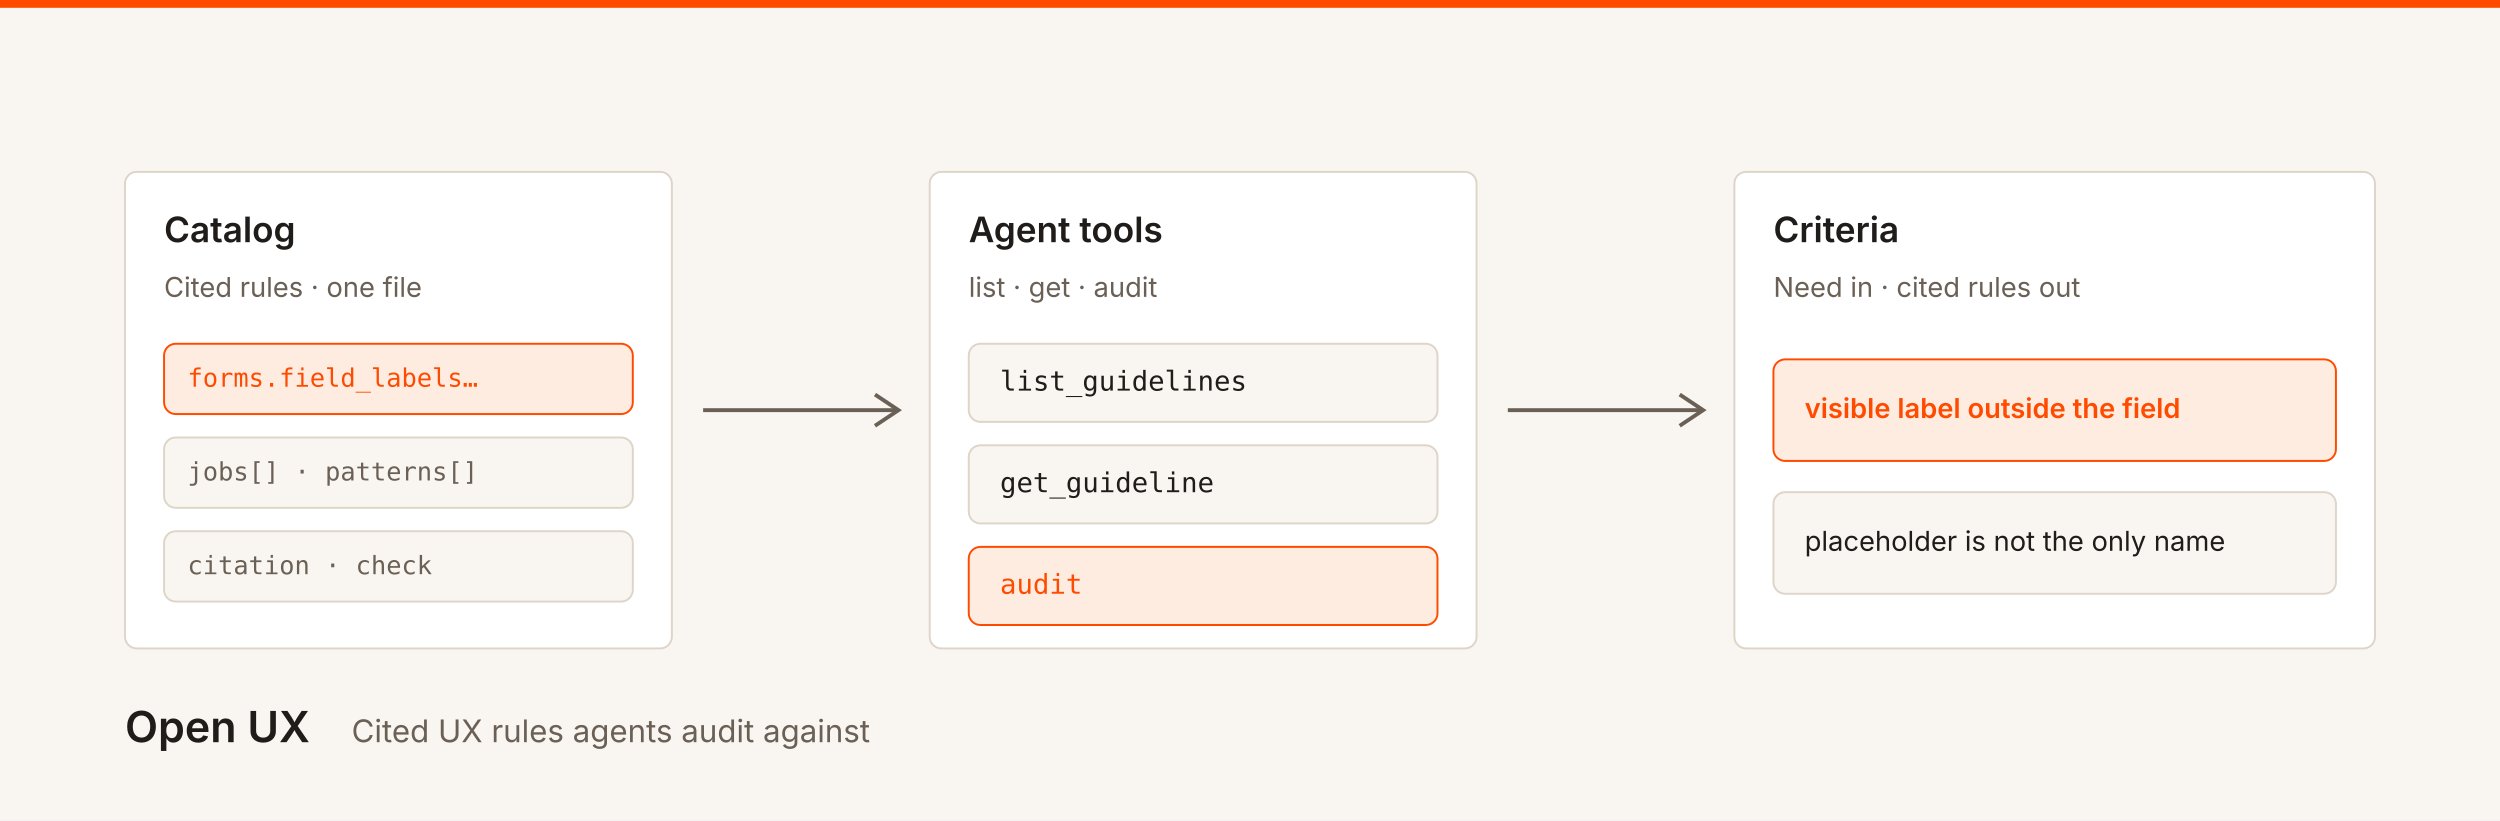
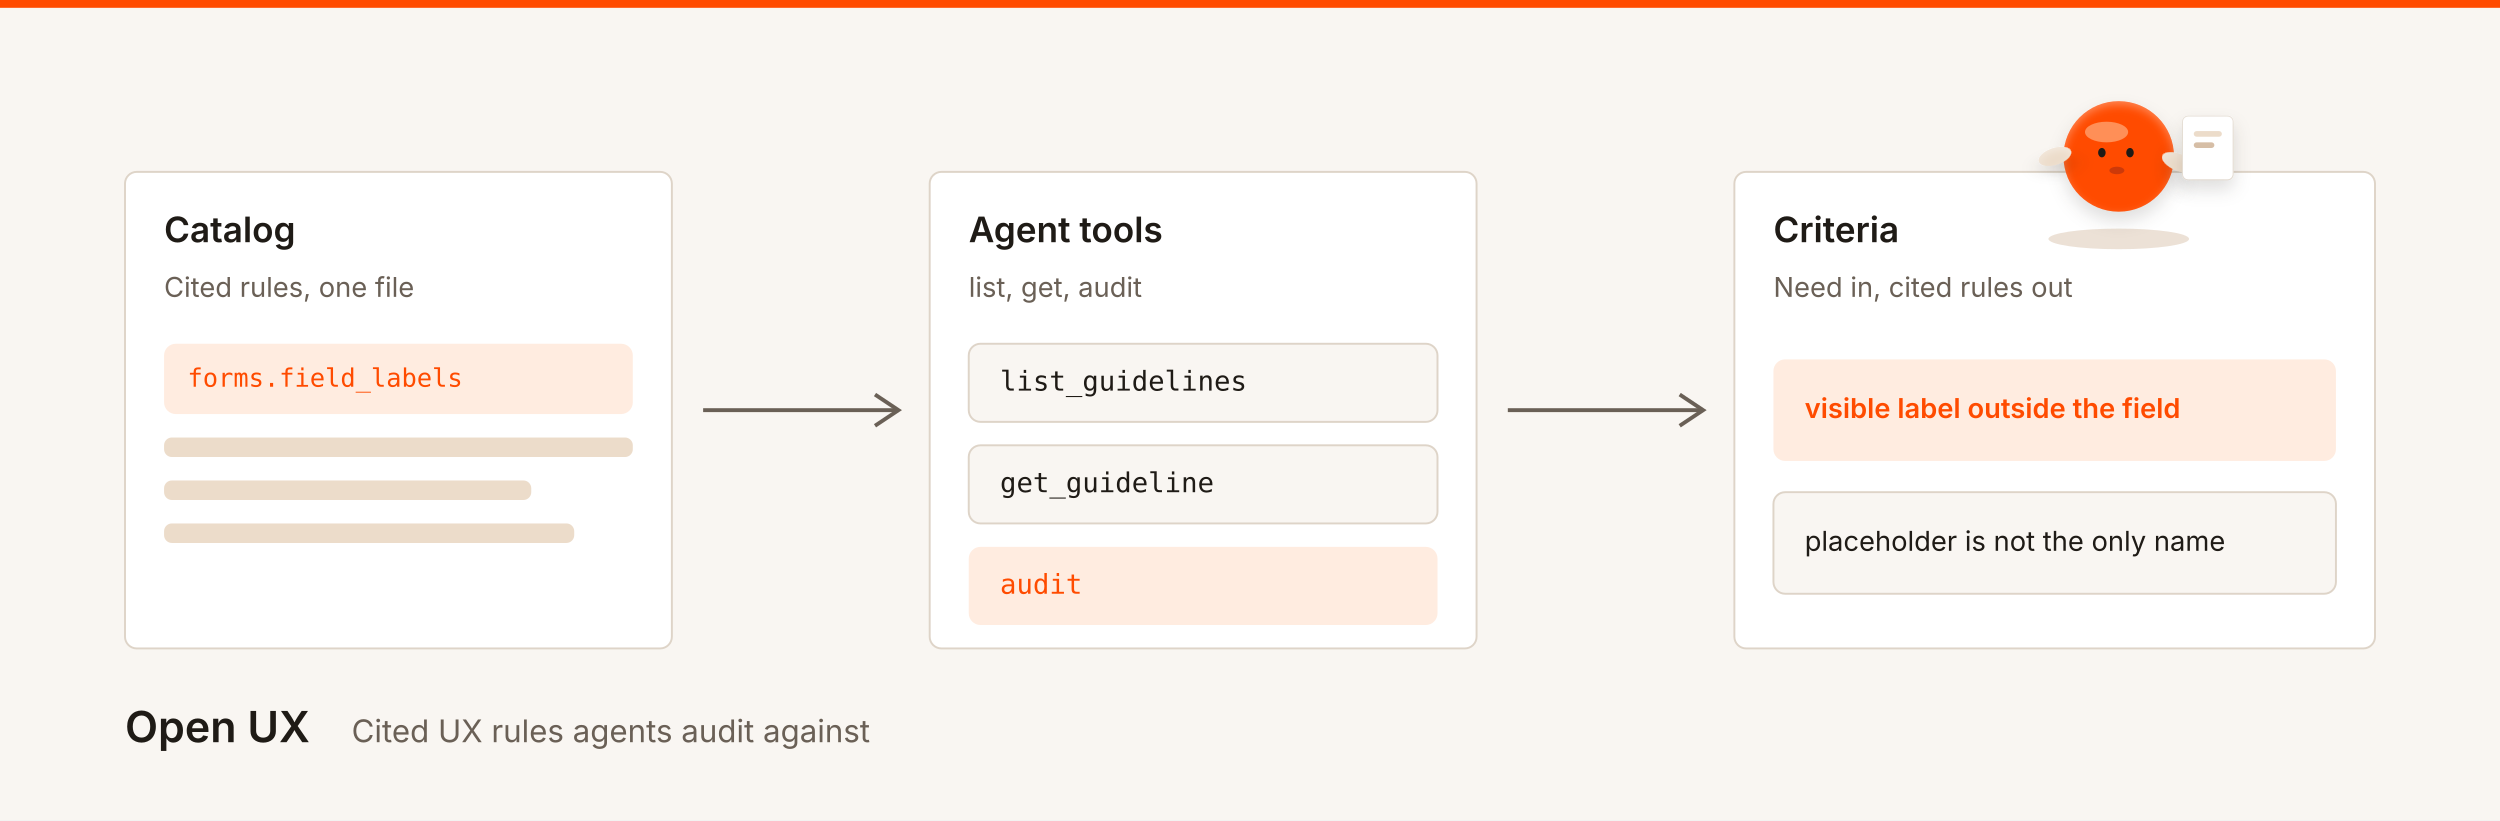
<svg xmlns="http://www.w3.org/2000/svg" width="1280" height="420" viewBox="0 0 1280 420" role="img" aria-label="Open UX: catalog to audit flow">
+   <defs>
+     <filter id="pipReadme" x="-50%" y="-50%" width="200%" height="200%" color-interpolation-filters="sRGB">
+       <feOffset dy="10" in="SourceAlpha" result="off" />
+       <feGaussianBlur stdDeviation="9" in="off" result="blur" />
+       <feColorMatrix in="blur" type="matrix" values="0 0 0 0 0.12 0 0 0 0 0.1 0 0 0 0 0.08 0 0 0 0.14 0" result="shadow" />
+       <feBlend in="SourceGraphic" in2="shadow" result="shape" />
+       <feColorMatrix in="SourceAlpha" type="matrix" values="0 0 0 0 0 0 0 0 0 0 0 0 0 0 0 0 0 0 127 0" result="hardAlpha" />
+       <feOffset dy="4" />
+       <feGaussianBlur stdDeviation="5" />
+       <feComposite in2="hardAlpha" operator="arithmetic" k2="-1" k3="1" />
+       <feColorMatrix type="matrix" values="0 0 0 0 1 0 0 0 0 1 0 0 0 0 1 0 0 0 0.35 0" />
+       <feBlend in2="shape" />
+     </filter>
+   </defs>
  <rect width="1280" height="420" fill="#F9F6F2" />
  <rect x="0" y="0" width="1280" height="4" fill="#FF4B00" />
  <rect x="64" y="88" width="280" height="244" rx="6" fill="#FFFFFF" stroke="#DED4C8" stroke-width="1" />
-   <text x="84" y="124" font-family="Inter, -apple-system, BlinkMacSystemFont, Segoe UI, Helvetica, Arial, sans-serif" font-size="18" font-weight="600" fill="#1F1C1A">Catalog</text>
-   <text x="84" y="152" font-family="Inter, -apple-system, BlinkMacSystemFont, Segoe UI, Helvetica, Arial, sans-serif" font-size="14" fill="#6A6056">Cited rules · one file</text>
-   <rect x="84" y="176" width="240" height="36" rx="6" fill="#FFECE0" stroke="#FF4B00" stroke-width="1" />
-   <text x="96" y="198" font-family="ui-monospace, SF Mono, Menlo, Consolas, monospace" font-size="13" fill="#FF4B00">forms.field_labels…</text>
-   <rect x="84" y="224" width="240" height="36" rx="6" fill="#F9F6F2" stroke="#DED4C8" />
-   <text x="96" y="246" font-family="ui-monospace, SF Mono, Menlo, Consolas, monospace" font-size="13" fill="#6A6056">jobs[] · patterns[]</text>
-   <rect x="84" y="272" width="240" height="36" rx="6" fill="#F9F6F2" stroke="#DED4C8" />
-   <text x="96" y="294" font-family="ui-monospace, SF Mono, Menlo, Consolas, monospace" font-size="13" fill="#6A6056">citation · check</text>
+   <text x="84" y="124" font-family="IBM Plex Sans, Inter, -apple-system, BlinkMacSystemFont, Segoe UI, Helvetica, Arial, sans-serif" font-size="18" font-weight="600" fill="#1F1B16">Catalog</text>
+   <text x="84" y="152" font-family="IBM Plex Sans, Inter, -apple-system, BlinkMacSystemFont, Segoe UI, Helvetica, Arial, sans-serif" font-size="14" fill="#6A6056">Cited rules, one file</text>
+   <rect x="84" y="176" width="240" height="36" rx="6" fill="#FFECE0" />
+   <text x="96" y="198" font-family="IBM Plex Mono, ui-monospace, SF Mono, Menlo, Consolas, monospace" font-size="13" fill="#FF4B00">forms.field_labels</text>
+   <rect x="84" y="224" width="240" height="10" rx="4" fill="#ECDCCA" />
+   <rect x="84" y="246" width="188" height="10" rx="4" fill="#ECDCCA" />
+   <rect x="84" y="268" width="210" height="10" rx="4" fill="#ECDCCA" />
  <path d="M360 210 H460" stroke="#6A6056" stroke-width="2" fill="none" />
  <path d="M448 202 L460 210 L448 218" stroke="#6A6056" stroke-width="2" fill="none" />
  <rect x="476" y="88" width="280" height="244" rx="6" fill="#FFFFFF" stroke="#DED4C8" stroke-width="1" />
-   <text x="496" y="124" font-family="Inter, -apple-system, BlinkMacSystemFont, Segoe UI, Helvetica, Arial, sans-serif" font-size="18" font-weight="600" fill="#1F1C1A">Agent tools</text>
-   <text x="496" y="152" font-family="Inter, -apple-system, BlinkMacSystemFont, Segoe UI, Helvetica, Arial, sans-serif" font-size="14" fill="#6A6056">list · get · audit</text>
+   <text x="496" y="124" font-family="IBM Plex Sans, Inter, -apple-system, BlinkMacSystemFont, Segoe UI, Helvetica, Arial, sans-serif" font-size="18" font-weight="600" fill="#1F1B16">Agent tools</text>
+   <text x="496" y="152" font-family="IBM Plex Sans, Inter, -apple-system, BlinkMacSystemFont, Segoe UI, Helvetica, Arial, sans-serif" font-size="14" fill="#6A6056">list, get, audit</text>
  <rect x="496" y="176" width="240" height="40" rx="6" fill="#F9F6F2" stroke="#DED4C8" />
-   <text x="512" y="200" font-family="ui-monospace, SF Mono, Menlo, Consolas, monospace" font-size="14" fill="#1F1C1A">list_guidelines</text>
+   <text x="512" y="200" font-family="IBM Plex Mono, ui-monospace, SF Mono, Menlo, Consolas, monospace" font-size="14" fill="#1F1B16">list_guidelines</text>
  <rect x="496" y="228" width="240" height="40" rx="6" fill="#F9F6F2" stroke="#DED4C8" />
-   <text x="512" y="252" font-family="ui-monospace, SF Mono, Menlo, Consolas, monospace" font-size="14" fill="#1F1C1A">get_guideline</text>
-   <rect x="496" y="280" width="240" height="40" rx="6" fill="#FFECE0" stroke="#FF4B00" />
-   <text x="512" y="304" font-family="ui-monospace, SF Mono, Menlo, Consolas, monospace" font-size="14" fill="#FF4B00">audit</text>
+   <text x="512" y="252" font-family="IBM Plex Mono, ui-monospace, SF Mono, Menlo, Consolas, monospace" font-size="14" fill="#1F1B16">get_guideline</text>
+   <rect x="496" y="280" width="240" height="40" rx="6" fill="#FFECE0" />
+   <text x="512" y="304" font-family="IBM Plex Mono, ui-monospace, SF Mono, Menlo, Consolas, monospace" font-size="14" fill="#FF4B00">audit</text>
  <path d="M772 210 H872" stroke="#6A6056" stroke-width="2" fill="none" />
  <path d="M860 202 L872 210 L860 218" stroke="#6A6056" stroke-width="2" fill="none" />
  <rect x="888" y="88" width="328" height="244" rx="6" fill="#FFFFFF" stroke="#DED4C8" stroke-width="1" />
-   <text x="908" y="124" font-family="Inter, -apple-system, BlinkMacSystemFont, Segoe UI, Helvetica, Arial, sans-serif" font-size="18" font-weight="600" fill="#1F1C1A">Criteria</text>
-   <text x="908" y="152" font-family="Inter, -apple-system, BlinkMacSystemFont, Segoe UI, Helvetica, Arial, sans-serif" font-size="14" fill="#6A6056">Need in · cited rules out</text>
-   <rect x="908" y="184" width="288" height="52" rx="6" fill="#FFECE0" stroke="#FF4B00" />
-   <text x="924" y="214" font-family="Inter, -apple-system, BlinkMacSystemFont, Segoe UI, Helvetica, Arial, sans-serif" font-size="14" font-weight="600" fill="#FF4B00">visible label outside the field</text>
+   <text x="908" y="124" font-family="IBM Plex Sans, Inter, -apple-system, BlinkMacSystemFont, Segoe UI, Helvetica, Arial, sans-serif" font-size="18" font-weight="600" fill="#1F1B16">Criteria</text>
+   <text x="908" y="152" font-family="IBM Plex Sans, Inter, -apple-system, BlinkMacSystemFont, Segoe UI, Helvetica, Arial, sans-serif" font-size="14" fill="#6A6056">Need in, cited rules out</text>
+   <rect x="908" y="184" width="288" height="52" rx="6" fill="#FFECE0" />
+   <text x="924" y="214" font-family="IBM Plex Sans, Inter, -apple-system, BlinkMacSystemFont, Segoe UI, Helvetica, Arial, sans-serif" font-size="14" font-weight="600" fill="#FF4B00">visible label outside the field</text>
  <rect x="908" y="252" width="288" height="52" rx="6" fill="#F9F6F2" stroke="#DED4C8" />
-   <text x="924" y="282" font-family="Inter, -apple-system, BlinkMacSystemFont, Segoe UI, Helvetica, Arial, sans-serif" font-size="14" fill="#1F1C1A">placeholder is not the only name</text>
-   <text x="64" y="380" font-family="Inter, -apple-system, BlinkMacSystemFont, Segoe UI, Helvetica, Arial, sans-serif" font-size="22" font-weight="600" fill="#1F1C1A">Open UX</text>
-   <text x="180" y="380" font-family="Inter, -apple-system, BlinkMacSystemFont, Segoe UI, Helvetica, Arial, sans-serif" font-size="16" fill="#6A6056">Cited UX rules agents audit against</text>
+   <text x="924" y="282" font-family="IBM Plex Sans, Inter, -apple-system, BlinkMacSystemFont, Segoe UI, Helvetica, Arial, sans-serif" font-size="14" fill="#1F1B16">placeholder is not the only name</text>
+   <g id="Pip" transform="translate(1008 22) scale(0.48)">
+     <ellipse cx="160" cy="209" rx="75" ry="11" fill="#D6BEA6" fill-opacity="0.45" />
+     <circle cx="160" cy="121" r="59" fill="#FF4B00" filter="url(#pipReadme)" />
+     <ellipse cx="147" cy="95" rx="23" ry="11" fill="#FFC79E" fill-opacity="0.55" />
+     <ellipse cx="91.9" cy="121" rx="18" ry="9" transform="rotate(-18 91.9 121)" fill="#ECDCCA" filter="url(#pipReadme)" />
+     <ellipse cx="224.2" cy="127.5" rx="19" ry="9" transform="rotate(22 224.2 127.5)" fill="#ECDCCA" filter="url(#pipReadme)" />
+     <rect x="228" y="78" width="54" height="68" rx="6" fill="#FFFFFF" stroke="#DED4C8" filter="url(#pipReadme)" />
+     <rect x="240" y="94" width="30" height="6" rx="3" fill="#ECDCCA" />
+     <rect x="240" y="106" width="22" height="6" rx="3" fill="#D6BEA6" />
+     <ellipse cx="142" cy="117" rx="4" ry="5" fill="#1F1B16" />
+     <ellipse cx="172" cy="117" rx="4" ry="5" fill="#1F1B16" />
+     <ellipse cx="158" cy="136" rx="8" ry="4" fill="#B8330D" fill-opacity="0.7" />
+   </g>
+   <text x="64" y="380" font-family="IBM Plex Sans, Inter, -apple-system, BlinkMacSystemFont, Segoe UI, Helvetica, Arial, sans-serif" font-size="22" font-weight="600" fill="#1F1B16">Open UX</text>
+   <text x="180" y="380" font-family="IBM Plex Sans, Inter, -apple-system, BlinkMacSystemFont, Segoe UI, Helvetica, Arial, sans-serif" font-size="16" fill="#6A6056">Cited UX rules agents audit against</text>
</svg>
